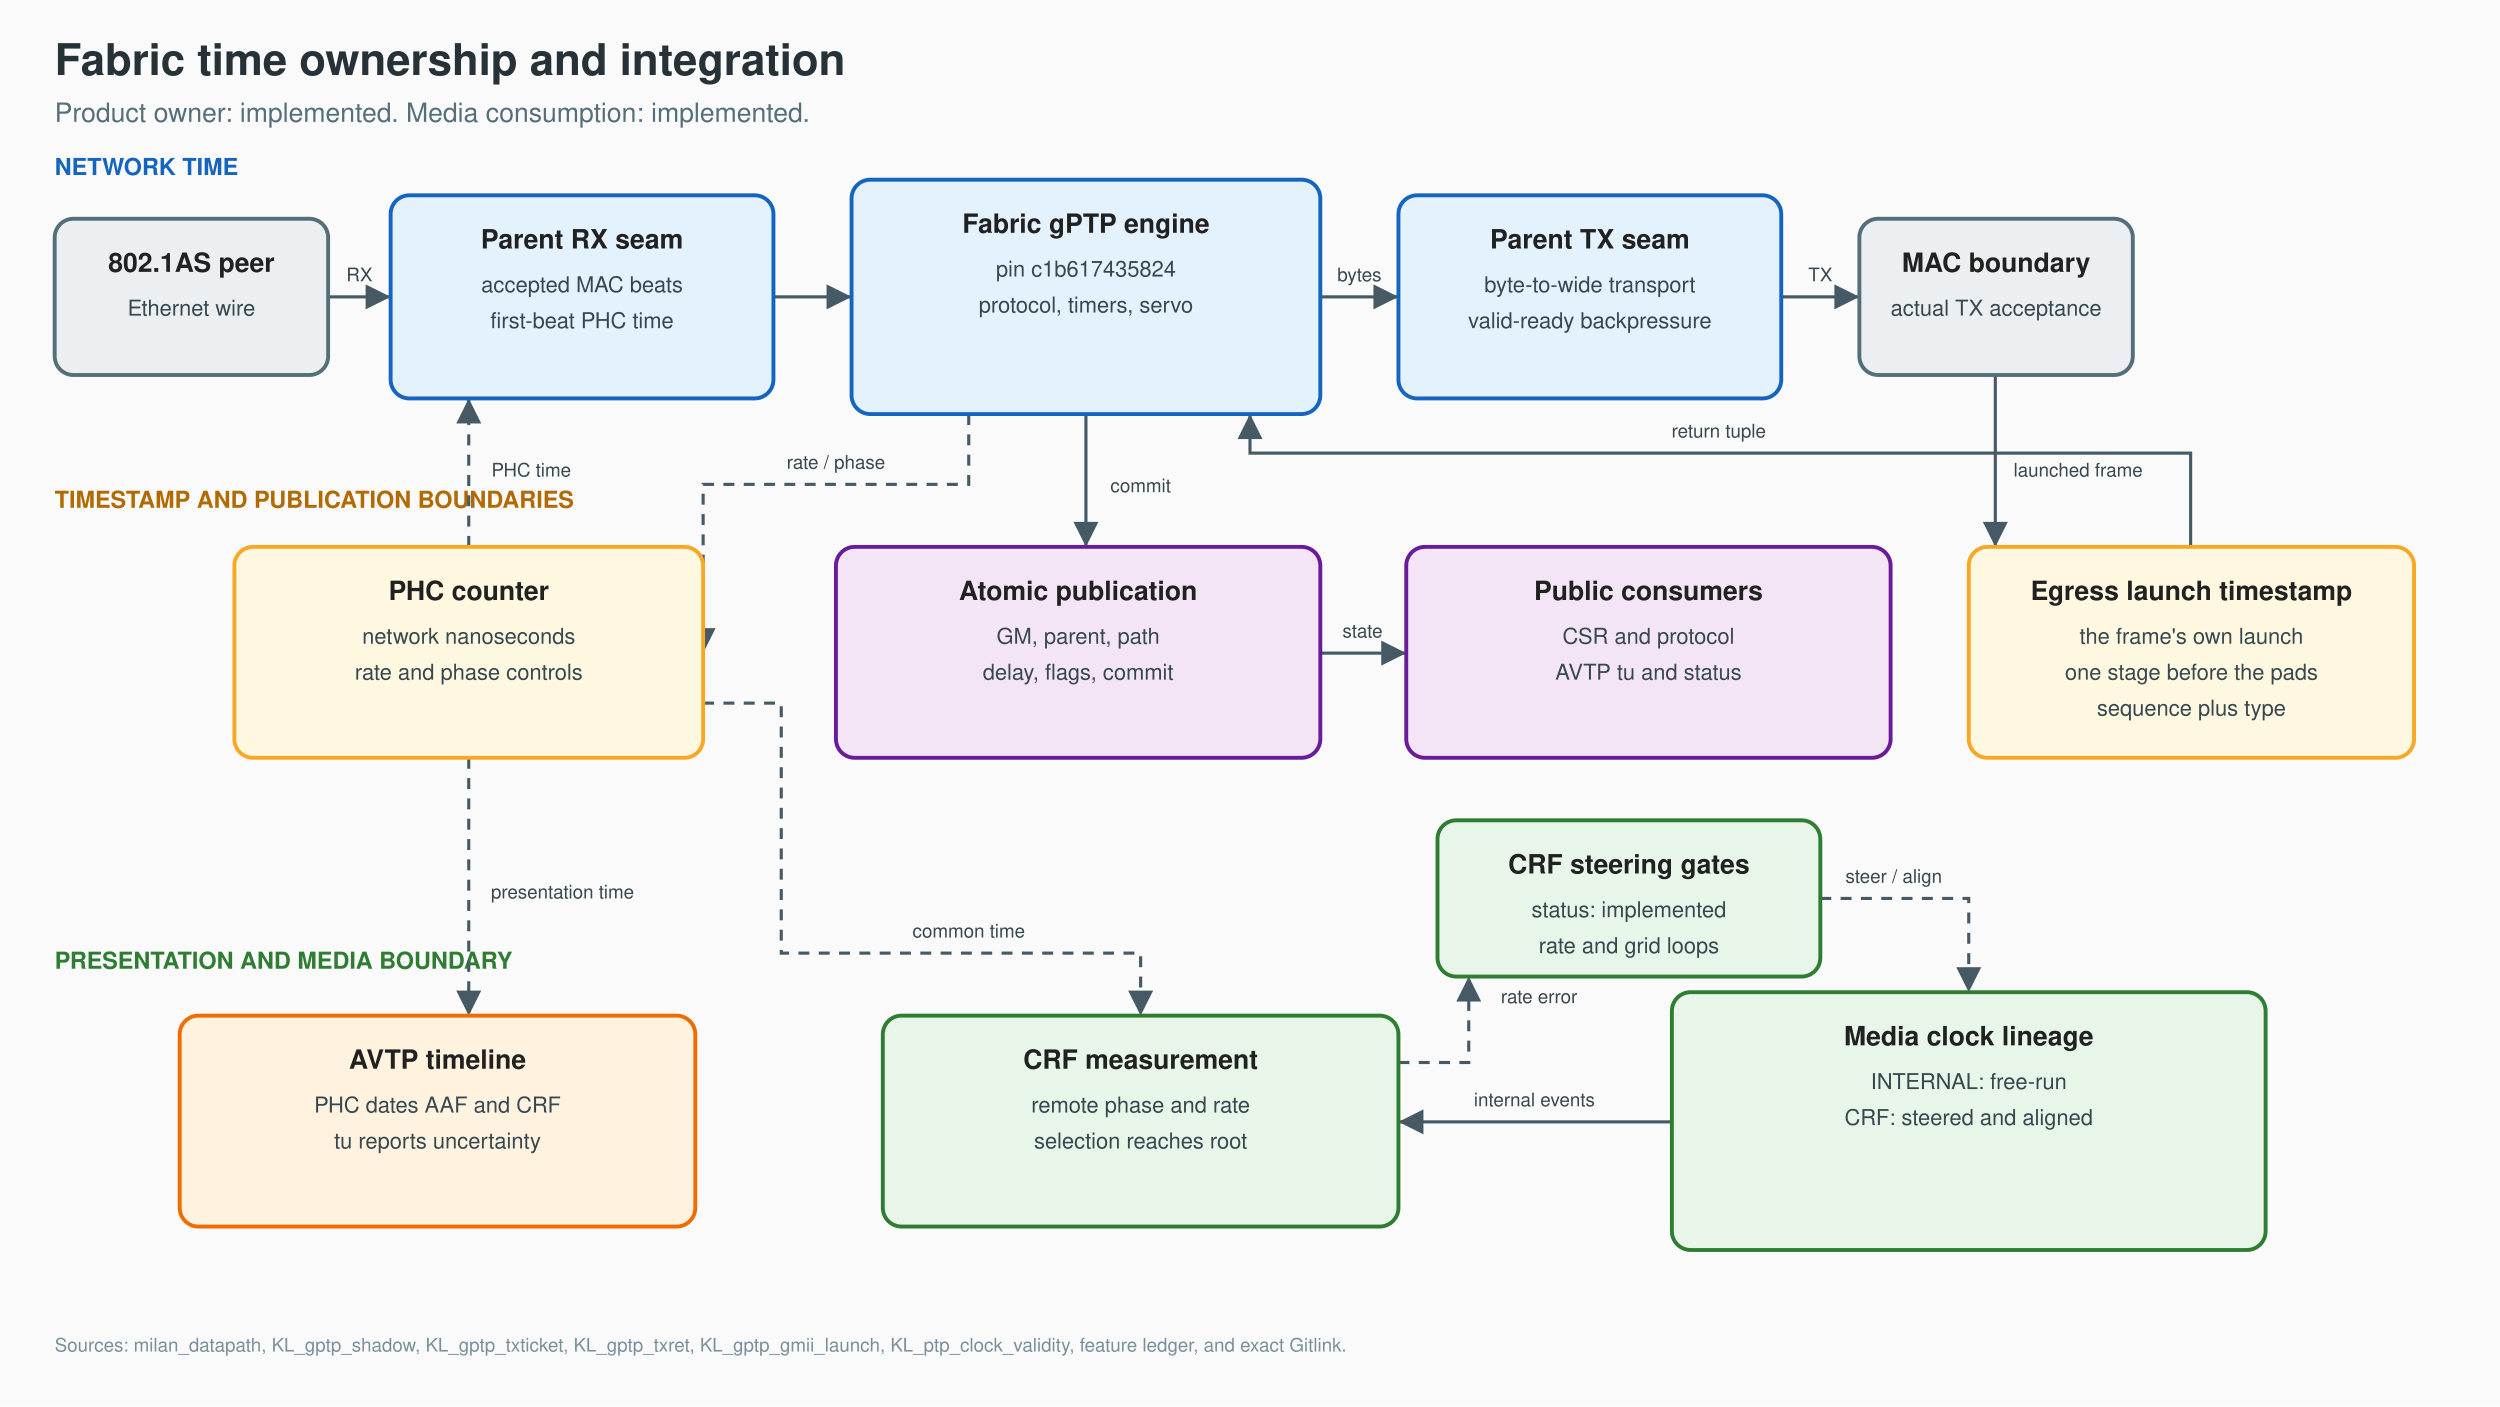
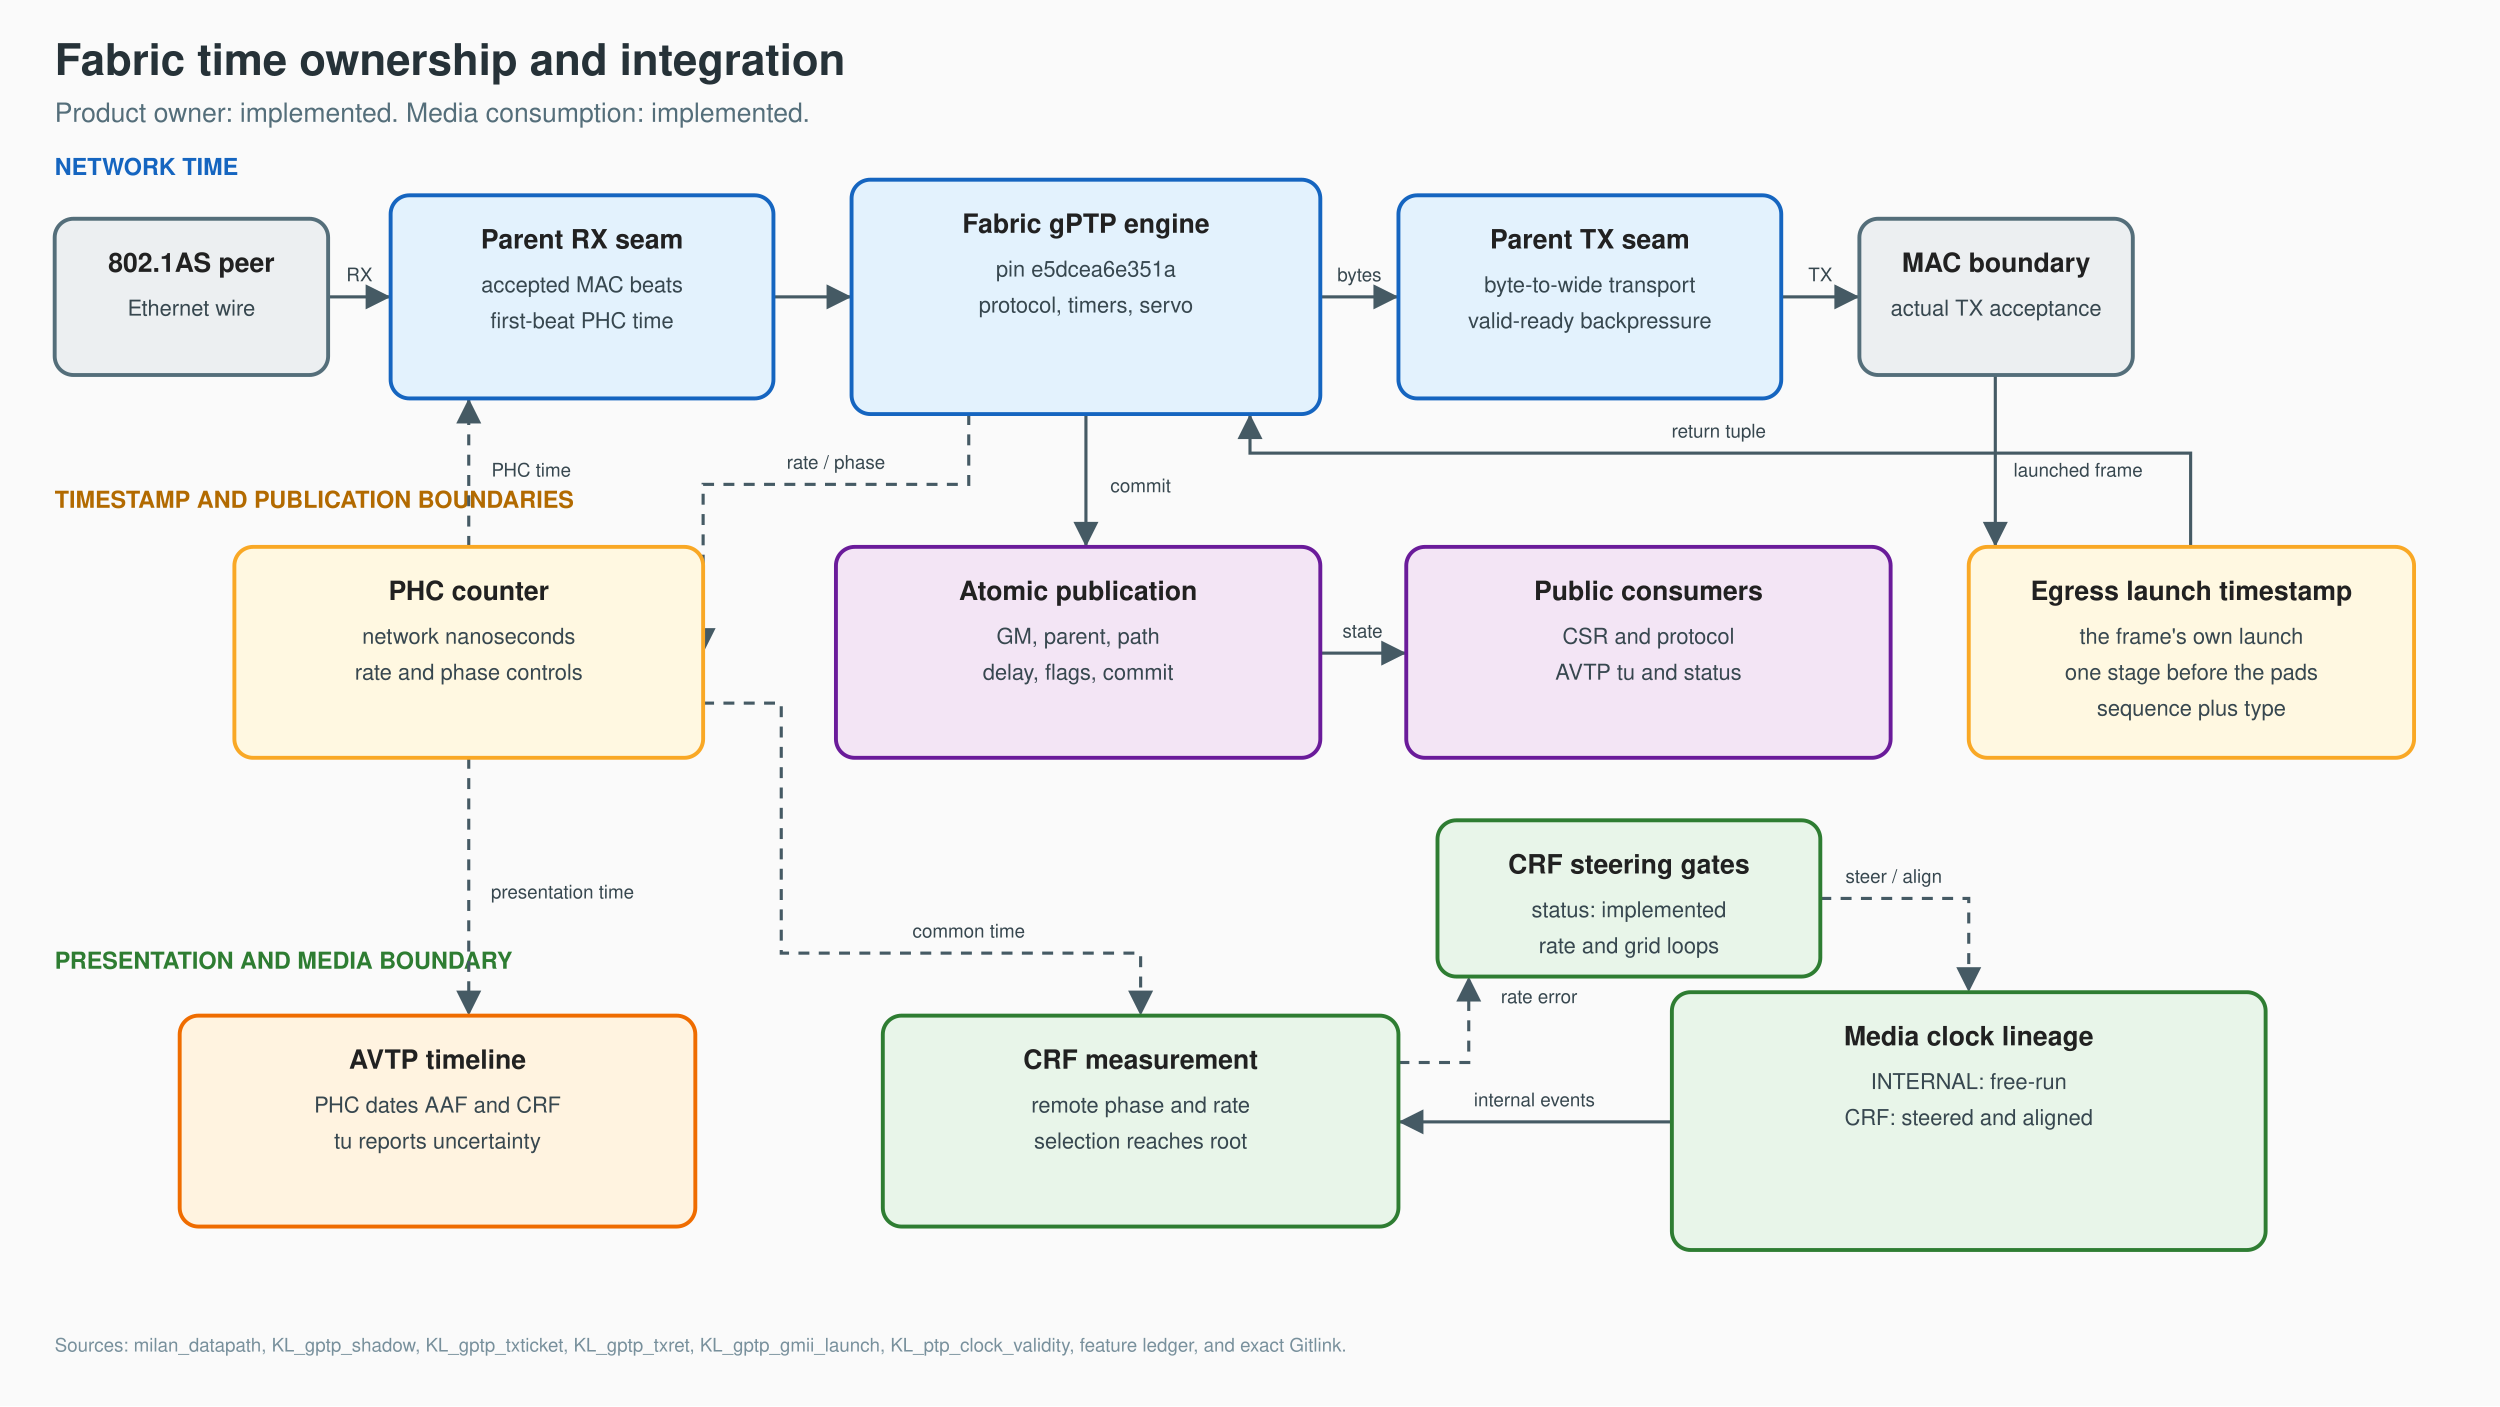
<svg xmlns="http://www.w3.org/2000/svg" width="1600" height="900" viewBox="0 0 1600 900" font-family="Helvetica,Arial,sans-serif">
  <rect width="1600" height="900" fill="#FAFAFA" />
  <defs>
    <marker id="arrow" markerWidth="12" markerHeight="12" refX="8" refY="4" orient="auto">
      <path d="M0,0 L8,4 L0,8 Z" fill="#455A64" />
    </marker>
  </defs>
  <text x="35" y="48" font-size="28" font-weight="bold" fill="#263238">Fabric time ownership and integration</text>
  <text x="35" y="78" font-size="17" fill="#546E7A">Product owner: implemented. Media consumption: implemented.</text>
  <text x="35" y="112" font-size="15" font-weight="bold" fill="#1565C0">NETWORK TIME</text>
  <text x="35" y="325" font-size="15" font-weight="bold" fill="#B26A00">TIMESTAMP AND PUBLICATION BOUNDARIES</text>
  <text x="35" y="620" font-size="15" font-weight="bold" fill="#2E7D32">PRESENTATION AND MEDIA BOUNDARY</text>
  <path d="M210,190 L250,190" fill="none" stroke="#455A64" stroke-width="2" marker-end="url(#arrow)" />
  <text x="230" y="180" text-anchor="middle" font-size="12" fill="#37474F">RX</text>
  <path d="M495,190 L545,190" fill="none" stroke="#455A64" stroke-width="2" marker-end="url(#arrow)" />
  <path d="M845,190 L895,190" fill="none" stroke="#455A64" stroke-width="2" marker-end="url(#arrow)" />
  <text x="870" y="180" text-anchor="middle" font-size="12" fill="#37474F">bytes</text>
  <path d="M1140,190 L1190,190" fill="none" stroke="#455A64" stroke-width="2" marker-end="url(#arrow)" />
  <text x="1165" y="180" text-anchor="middle" font-size="12" fill="#37474F">TX</text>
  <path d="M300,350 L300,255" fill="none" stroke="#455A64" stroke-width="2" marker-end="url(#arrow)" stroke-dasharray="7,6" />
  <text x="340" y="305" text-anchor="middle" font-size="12" fill="#37474F">PHC time</text>
  <path d="M620,265 L620,310 L450,310 L450,418" fill="none" stroke="#455A64" stroke-width="2" marker-end="url(#arrow)" stroke-dasharray="7,6" />
  <text x="535" y="300" text-anchor="middle" font-size="12" fill="#37474F">rate / phase</text>
  <path d="M695,265 L695,350" fill="none" stroke="#455A64" stroke-width="2" marker-end="url(#arrow)" />
  <text x="730" y="315" text-anchor="middle" font-size="12" fill="#37474F">commit</text>
  <path d="M845,418 L900,418" fill="none" stroke="#455A64" stroke-width="2" marker-end="url(#arrow)" />
  <text x="872" y="408" text-anchor="middle" font-size="12" fill="#37474F">state</text>
  <path d="M1277,240 L1277,350" fill="none" stroke="#455A64" stroke-width="2" marker-end="url(#arrow)" />
  <text x="1330" y="305" text-anchor="middle" font-size="12" fill="#37474F">launched frame</text>
  <path d="M1402,350 L1402,290 L800,290 L800,265" fill="none" stroke="#455A64" stroke-width="2" marker-end="url(#arrow)" />
  <text x="1100" y="280" text-anchor="middle" font-size="12" fill="#37474F">return tuple</text>
  <path d="M300,485 L300,650" fill="none" stroke="#455A64" stroke-width="2" marker-end="url(#arrow)" stroke-dasharray="7,6" />
  <text x="360" y="575" text-anchor="middle" font-size="12" fill="#37474F">presentation time</text>
  <path d="M450,450 L500,450 L500,610 L730,610 L730,650" fill="none" stroke="#455A64" stroke-width="2" marker-end="url(#arrow)" stroke-dasharray="7,6" />
  <text x="620" y="600" text-anchor="middle" font-size="12" fill="#37474F">common time</text>
  <path d="M1070,718 L895,718" fill="none" stroke="#455A64" stroke-width="2" marker-end="url(#arrow)" />
  <text x="982" y="708" text-anchor="middle" font-size="12" fill="#37474F">internal events</text>
  <path d="M895,680 L940,680 L940,625" fill="none" stroke="#455A64" stroke-width="2" marker-end="url(#arrow)" stroke-dasharray="7,6" />
  <text x="985" y="642" text-anchor="middle" font-size="12" fill="#37474F">rate error</text>
  <path d="M1165,575 L1260,575 L1260,635" fill="none" stroke="#455A64" stroke-width="2" marker-end="url(#arrow)" stroke-dasharray="7,6" />
  <text x="1212" y="565" text-anchor="middle" font-size="12" fill="#37474F">steer / align</text>
  <rect id="peer" x="35" y="140" width="175" height="100" rx="12" fill="#ECEFF1" stroke="#546E7A" stroke-width="2.5" />
  <text x="122.5" y="174" text-anchor="middle" font-size="17" font-weight="bold" fill="#212121">802.1AS peer</text>
  <text x="122.5" y="202" text-anchor="middle" font-size="14" fill="#37474F">Ethernet wire</text>
  <rect id="rx" x="250" y="125" width="245" height="130" rx="12" fill="#E3F2FD" stroke="#1565C0" stroke-width="2.5" />
  <text x="372.5" y="159" text-anchor="middle" font-size="17" font-weight="bold" fill="#212121">Parent RX seam</text>
  <text x="372.5" y="187" text-anchor="middle" font-size="14" fill="#37474F">accepted MAC beats</text>
  <text x="372.5" y="210" text-anchor="middle" font-size="14" fill="#37474F">first-beat PHC time</text>
  <rect id="engine" x="545" y="115" width="300" height="150" rx="12" fill="#E3F2FD" stroke="#1565C0" stroke-width="2.5" />
  <text x="695.0" y="149" text-anchor="middle" font-size="17" font-weight="bold" fill="#212121">Fabric gPTP engine</text>
-   <text x="695.0" y="177" text-anchor="middle" font-size="14" fill="#37474F">pin c1b617435824</text>
+   <text x="695.0" y="177" text-anchor="middle" font-size="14" fill="#37474F">pin e5dcea6e351a</text>
  <text x="695.0" y="200" text-anchor="middle" font-size="14" fill="#37474F">protocol, timers, servo</text>
  <rect id="tx" x="895" y="125" width="245" height="130" rx="12" fill="#E3F2FD" stroke="#1565C0" stroke-width="2.5" />
  <text x="1017.5" y="159" text-anchor="middle" font-size="17" font-weight="bold" fill="#212121">Parent TX seam</text>
  <text x="1017.5" y="187" text-anchor="middle" font-size="14" fill="#37474F">byte-to-wide transport</text>
  <text x="1017.5" y="210" text-anchor="middle" font-size="14" fill="#37474F">valid-ready backpressure</text>
  <rect id="mac" x="1190" y="140" width="175" height="100" rx="12" fill="#ECEFF1" stroke="#546E7A" stroke-width="2.5" />
  <text x="1277.5" y="174" text-anchor="middle" font-size="17" font-weight="bold" fill="#212121">MAC boundary</text>
  <text x="1277.5" y="202" text-anchor="middle" font-size="14" fill="#37474F">actual TX acceptance</text>
  <rect id="phc" x="150" y="350" width="300" height="135" rx="12" fill="#FFF8E1" stroke="#F9A825" stroke-width="2.5" />
  <text x="300.0" y="384" text-anchor="middle" font-size="17" font-weight="bold" fill="#212121">PHC counter</text>
  <text x="300.0" y="412" text-anchor="middle" font-size="14" fill="#37474F">network nanoseconds</text>
  <text x="300.0" y="435" text-anchor="middle" font-size="14" fill="#37474F">rate and phase controls</text>
  <rect id="publish" x="535" y="350" width="310" height="135" rx="12" fill="#F3E5F5" stroke="#6A1B9A" stroke-width="2.5" />
  <text x="690.0" y="384" text-anchor="middle" font-size="17" font-weight="bold" fill="#212121">Atomic publication</text>
  <text x="690.0" y="412" text-anchor="middle" font-size="14" fill="#37474F">GM, parent, path</text>
  <text x="690.0" y="435" text-anchor="middle" font-size="14" fill="#37474F">delay, flags, commit</text>
  <rect id="consumers" x="900" y="350" width="310" height="135" rx="12" fill="#F3E5F5" stroke="#6A1B9A" stroke-width="2.5" />
  <text x="1055.0" y="384" text-anchor="middle" font-size="17" font-weight="bold" fill="#212121">Public consumers</text>
  <text x="1055.0" y="412" text-anchor="middle" font-size="14" fill="#37474F">CSR and protocol</text>
  <text x="1055.0" y="435" text-anchor="middle" font-size="14" fill="#37474F">AVTP tu and status</text>
  <rect id="stamp" x="1260" y="350" width="285" height="135" rx="12" fill="#FFF8E1" stroke="#F9A825" stroke-width="2.5" />
  <text x="1402.5" y="384" text-anchor="middle" font-size="17" font-weight="bold" fill="#212121">Egress launch timestamp</text>
  <text x="1402.5" y="412" text-anchor="middle" font-size="14" fill="#37474F">the frame's own launch</text>
  <text x="1402.5" y="435" text-anchor="middle" font-size="14" fill="#37474F">one stage before the pads</text>
  <text x="1402.5" y="458" text-anchor="middle" font-size="14" fill="#37474F">sequence plus type</text>
  <rect id="avtp" x="115" y="650" width="330" height="135" rx="12" fill="#FFF3E0" stroke="#EF6C00" stroke-width="2.5" />
  <text x="280.0" y="684" text-anchor="middle" font-size="17" font-weight="bold" fill="#212121">AVTP timeline</text>
  <text x="280.0" y="712" text-anchor="middle" font-size="14" fill="#37474F">PHC dates AAF and CRF</text>
  <text x="280.0" y="735" text-anchor="middle" font-size="14" fill="#37474F">tu reports uncertainty</text>
  <rect id="crf" x="565" y="650" width="330" height="135" rx="12" fill="#E8F5E9" stroke="#2E7D32" stroke-width="2.5" />
  <text x="730.0" y="684" text-anchor="middle" font-size="17" font-weight="bold" fill="#212121">CRF measurement</text>
  <text x="730.0" y="712" text-anchor="middle" font-size="14" fill="#37474F">remote phase and rate</text>
  <text x="730.0" y="735" text-anchor="middle" font-size="14" fill="#37474F">selection reaches root</text>
  <rect id="media" x="1070" y="635" width="380" height="165" rx="12" fill="#E8F5E9" stroke="#2E7D32" stroke-width="2.5" />
  <text x="1260.0" y="669" text-anchor="middle" font-size="17" font-weight="bold" fill="#212121">Media clock lineage</text>
  <text x="1260.0" y="697" text-anchor="middle" font-size="14" fill="#37474F">INTERNAL: free-run</text>
  <text x="1260.0" y="720" text-anchor="middle" font-size="14" fill="#37474F">CRF: steered and aligned</text>
  <rect id="select" x="920" y="525" width="245" height="100" rx="12" fill="#E8F5E9" stroke="#2E7D32" stroke-width="2.5" />
  <text x="1042.5" y="559" text-anchor="middle" font-size="17" font-weight="bold" fill="#212121">CRF steering gates</text>
  <text x="1042.5" y="587" text-anchor="middle" font-size="14" fill="#37474F">status: implemented</text>
  <text x="1042.5" y="610" text-anchor="middle" font-size="14" fill="#37474F">rate and grid loops</text>
  <text x="35" y="865" font-size="12" fill="#78909C">Sources: milan_datapath, KL_gptp_shadow, KL_gptp_txticket, KL_gptp_txret, KL_gptp_gmii_launch, KL_ptp_clock_validity, feature ledger, and exact Gitlink.</text>
</svg>
